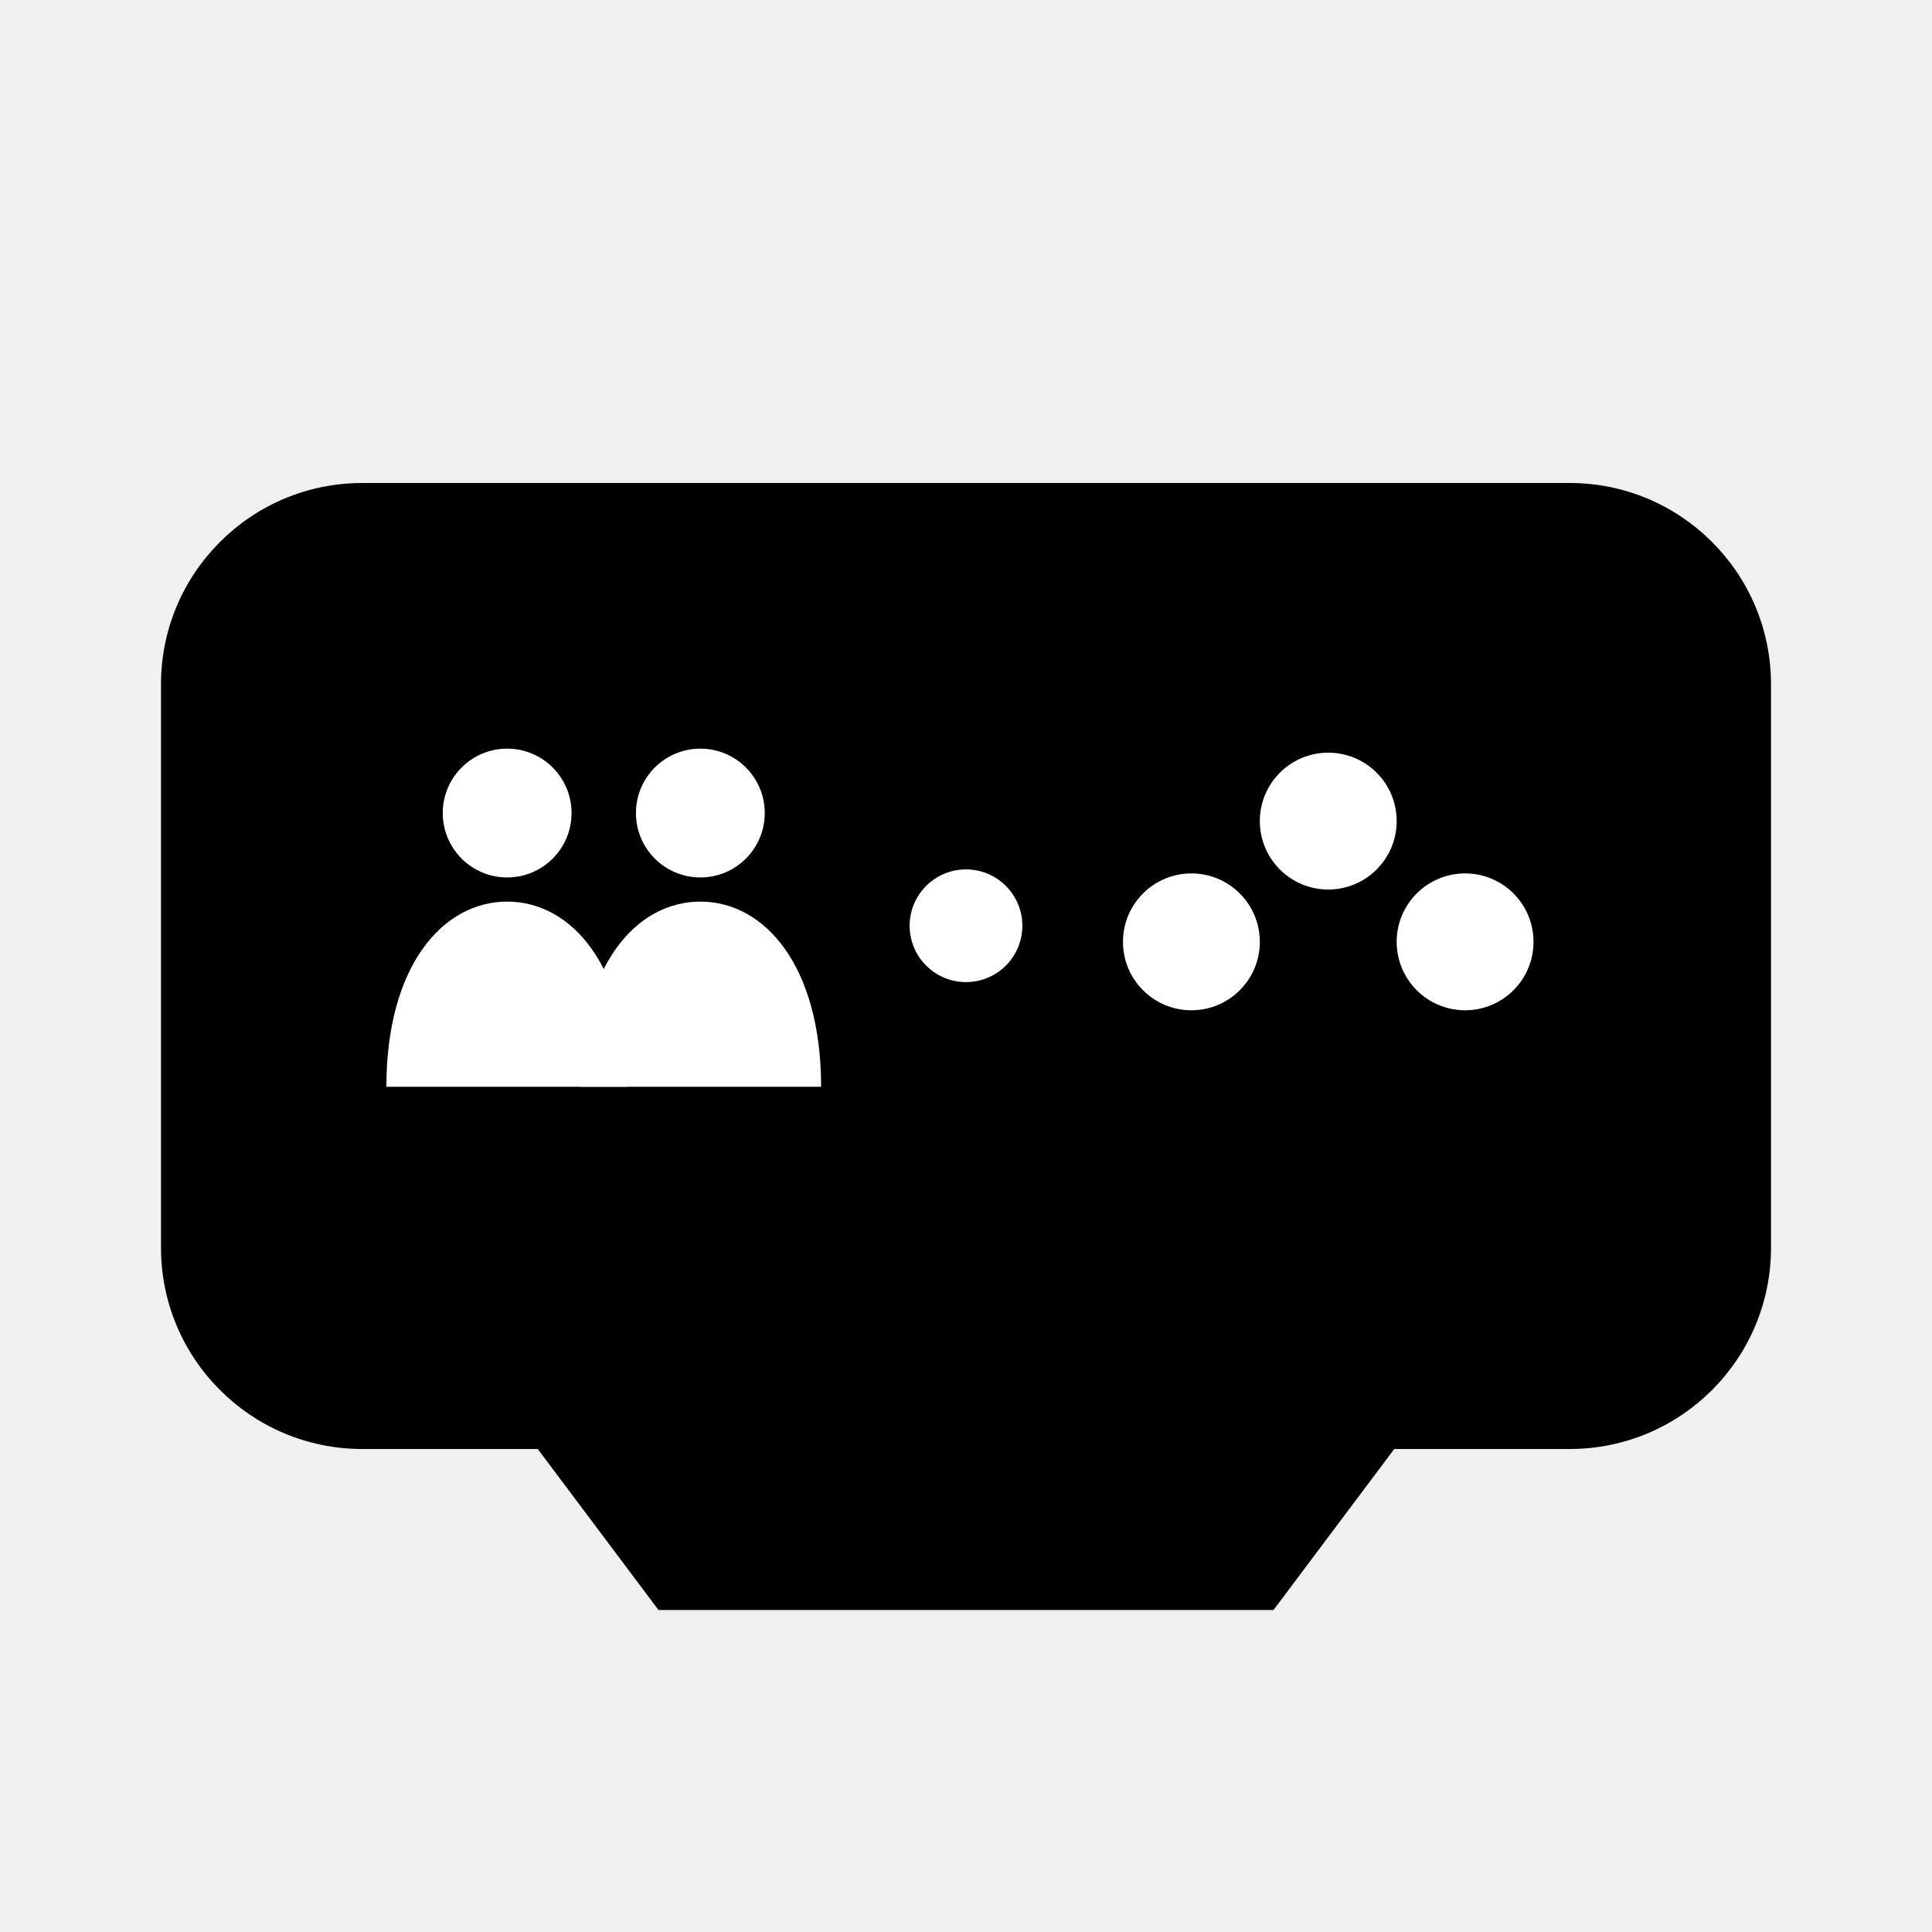
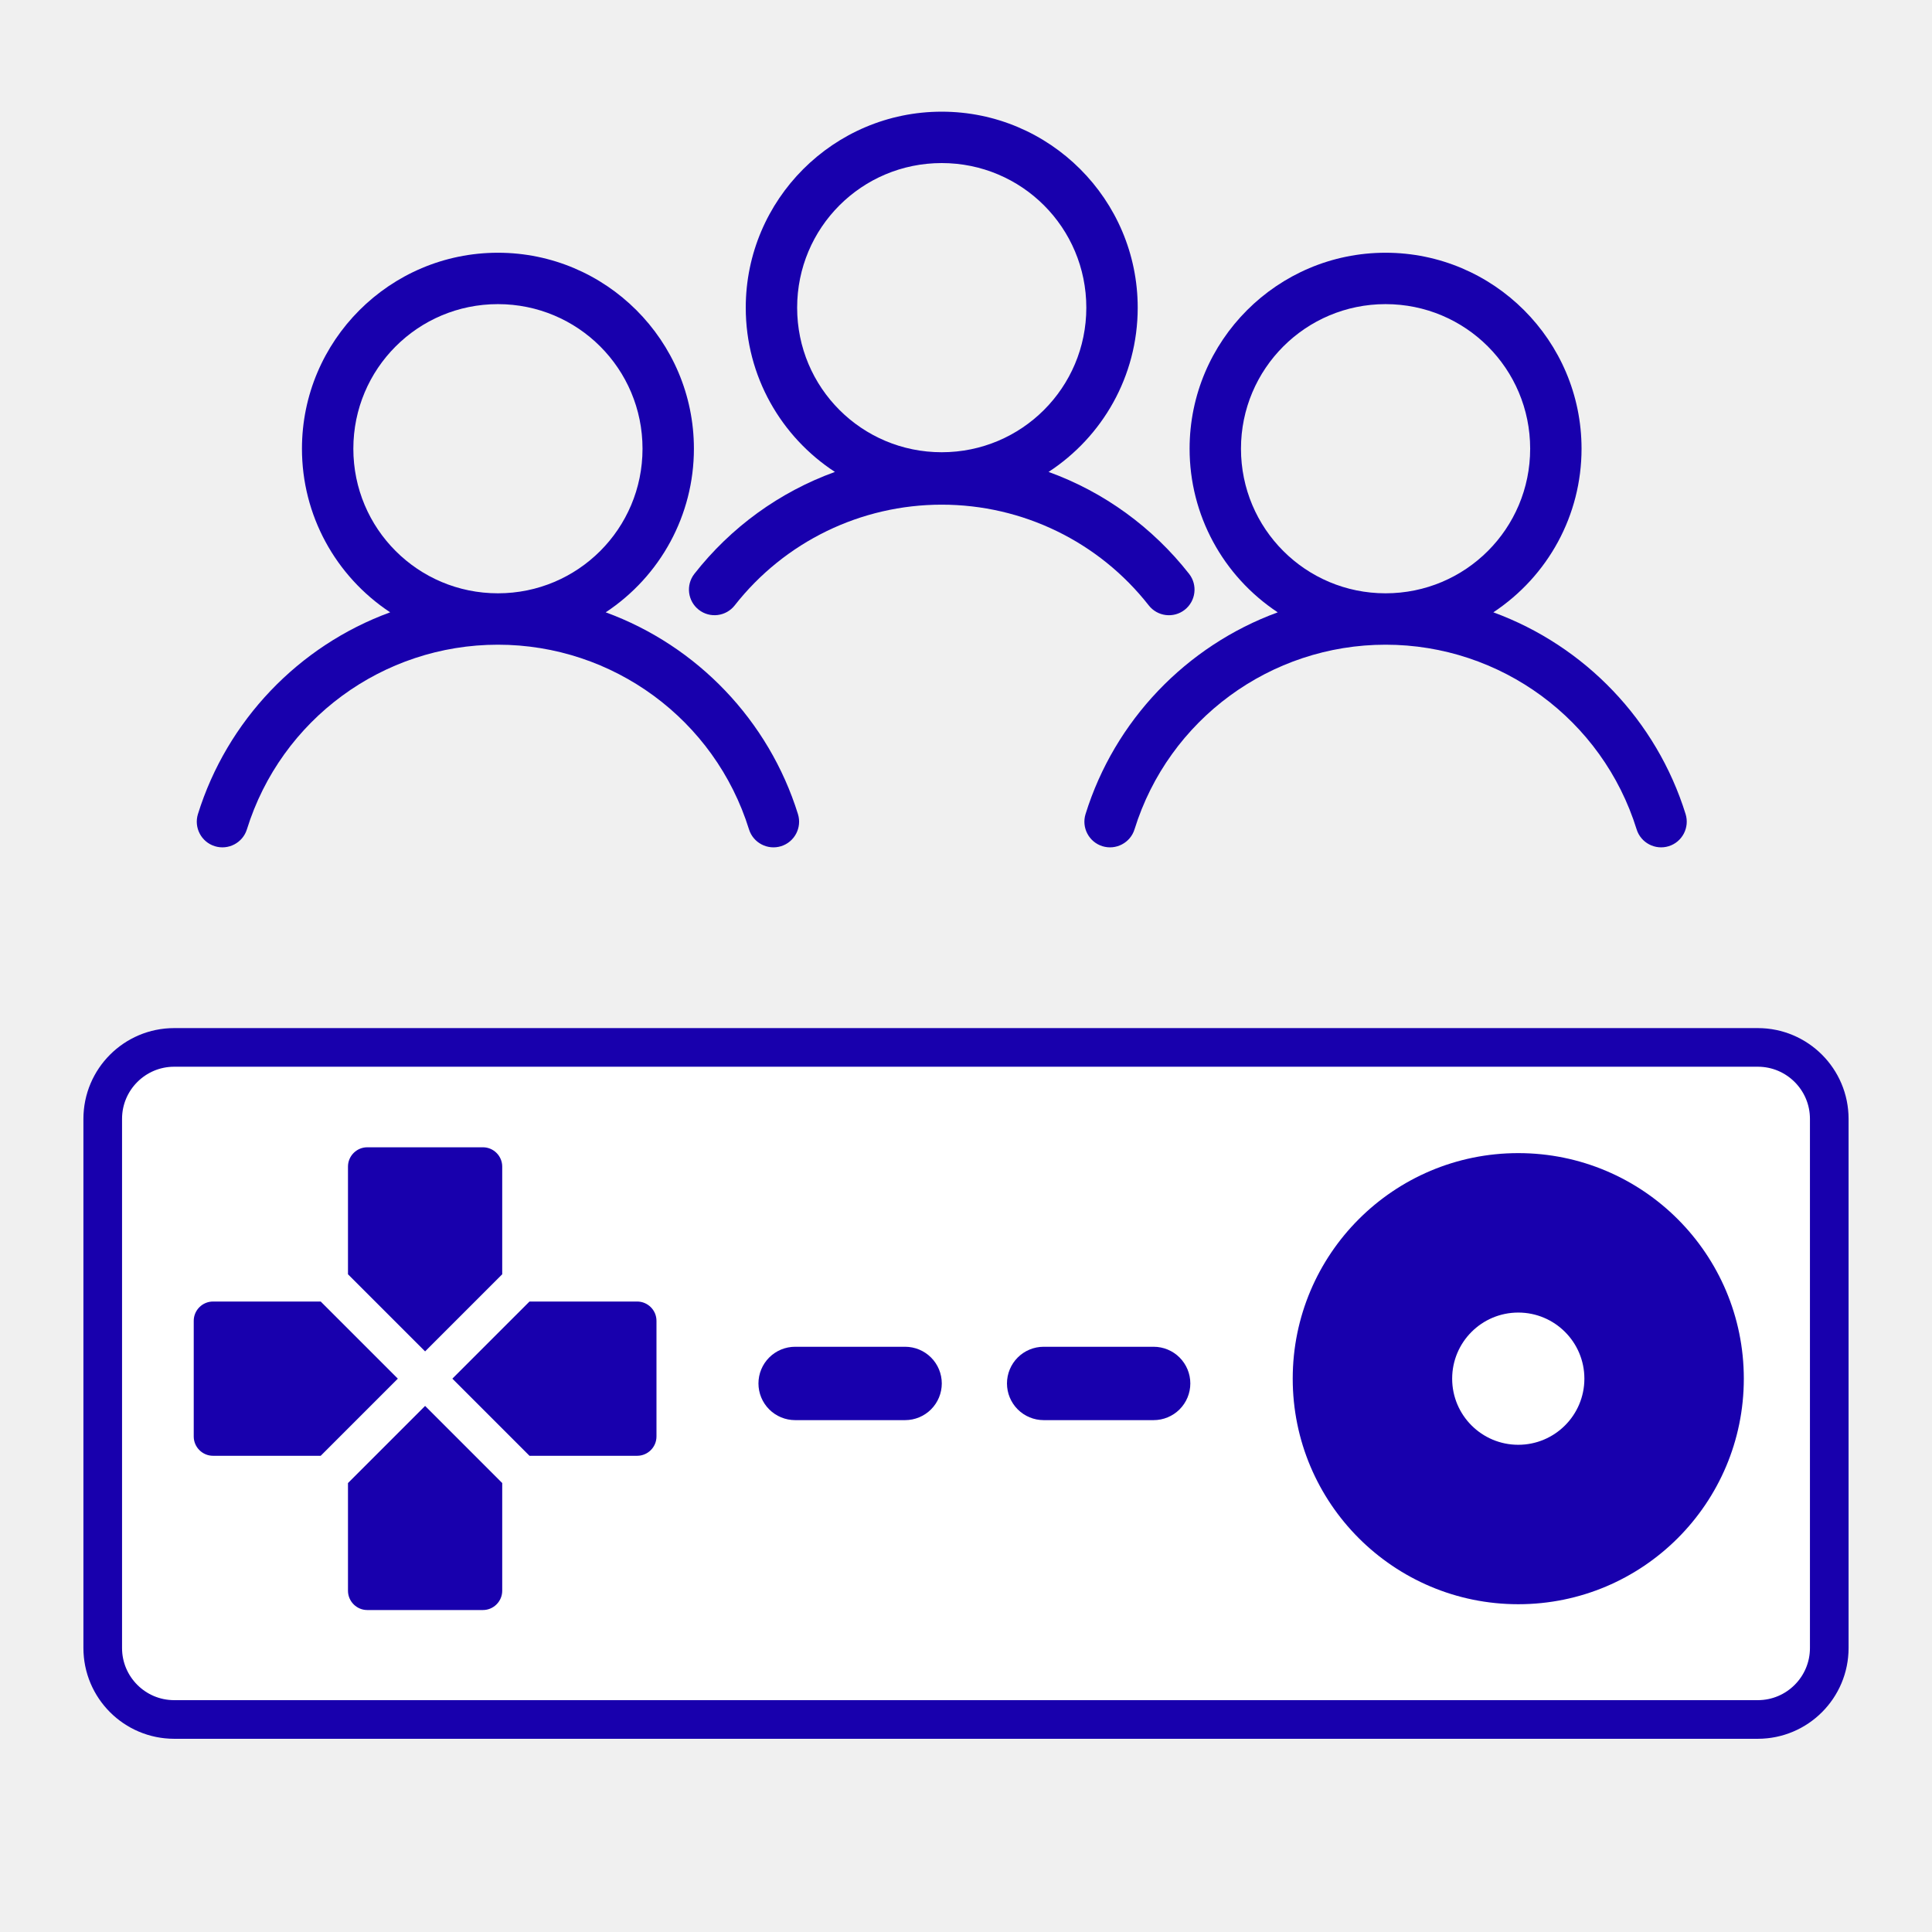
- <svg xmlns="http://www.w3.org/2000/svg" viewBox="0 0 24 24" width="24" height="24" fill="#000000">
-   <path d="M2 8.5C2 7.12 3.12 6 4.5 6h15C20.88 6 22 7.12 22 8.5v7c0 1.38-1.12 2.5-2.5 2.5h-2.18l-1.5 2H8.18l-1.5-2H4.5C3.12 18 2 16.88 2 15.5v-7z" />
-   <circle cx="6.3" cy="10.1" r="0.8" fill="#ffffff" />
-   <path d="M4.8 13.5C4.8 12 5.5 11.2 6.3 11.2C7.1 11.2 7.8 12 7.8 13.5Z" fill="#ffffff" />
-   <circle cx="8.7" cy="10.1" r="0.8" fill="#ffffff" />
-   <path d="M7.2 13.5C7.2 12 7.9 11.2 8.7 11.2C9.5 11.2 10.2 12 10.2 13.5Z" fill="#ffffff" />
-   <circle cx="16.5" cy="10.2" r="0.85" fill="#ffffff" />
-   <circle cx="18.2" cy="11.7" r="0.85" fill="#ffffff" />
-   <circle cx="14.8" cy="11.7" r="0.85" fill="#ffffff" />
-   <circle cx="12" cy="11.5" r="0.7" fill="#ffffff" />
+ <svg xmlns="http://www.w3.org/2000/svg" width="1000" zoomAndPan="magnify" viewBox="0 0 750 750" height="1000" preserveAspectRatio="xMidYMid meet" version="1.0">
+   <defs>
+     <clipPath id="cc3e97ff79">
+       <path d="M 32.379 399.102 L 717.809 399.102 L 717.809 675 L 32.379 675 Z M 32.379 399.102 " clip-rule="nonzero" />
+     </clipPath>
+     <clipPath id="62dbe4d57d">
+       <path d="M 67.629 399.102 L 682.371 399.102 C 701.84 399.102 717.621 414.883 717.621 434.352 L 717.621 639.75 C 717.621 659.219 701.84 675 682.371 675 L 67.629 675 C 48.16 675 32.379 659.219 32.379 639.75 L 32.379 434.352 C 32.379 414.883 48.16 399.102 67.629 399.102 Z M 67.629 399.102 " clip-rule="nonzero" />
+     </clipPath>
+     <clipPath id="b031c01438">
+       <path d="M 0.379 0.102 L 685.809 0.102 L 685.809 276 L 0.379 276 Z M 0.379 0.102 " clip-rule="nonzero" />
+     </clipPath>
+     <clipPath id="37163c6b5a">
+       <path d="M 35.629 0.102 L 650.371 0.102 C 669.84 0.102 685.621 15.883 685.621 35.352 L 685.621 240.75 C 685.621 260.219 669.84 276 650.371 276 L 35.629 276 C 16.16 276 0.379 260.219 0.379 240.75 L 0.379 35.352 C 0.379 15.883 16.16 0.102 35.629 0.102 Z M 35.629 0.102 " clip-rule="nonzero" />
+     </clipPath>
+     <clipPath id="bad80ff2d5">
+       <rect x="0" width="686" y="0" height="276" />
+     </clipPath>
+     <clipPath id="c64e7968ab">
+       <path d="M 32.379 399.102 L 717.879 399.102 L 717.879 675 L 32.379 675 Z M 32.379 399.102 " clip-rule="nonzero" />
+     </clipPath>
+     <clipPath id="aaf3f4b585">
+       <path d="M 67.629 399.102 L 682.367 399.102 C 701.836 399.102 717.617 414.883 717.617 434.352 L 717.617 639.746 C 717.617 659.215 701.836 674.996 682.367 674.996 L 67.629 674.996 C 48.16 674.996 32.379 659.215 32.379 639.746 L 32.379 434.352 C 32.379 414.883 48.16 399.102 67.629 399.102 Z M 67.629 399.102 " clip-rule="nonzero" />
+     </clipPath>
+     <clipPath id="a6f59b41fa">
+       <path d="M 75.207 505 L 155 505 L 155 566 L 75.207 566 Z M 75.207 505 " clip-rule="nonzero" />
+     </clipPath>
+     <clipPath id="6989759ce9">
+       <path d="M 135 445.375 L 195 445.375 L 195 525 L 135 525 Z M 135 445.375 " clip-rule="nonzero" />
+     </clipPath>
+     <clipPath id="e9cd432612">
+       <path d="M 135 545 L 195 545 L 195 625.375 L 135 625.375 Z M 135 545 " clip-rule="nonzero" />
+     </clipPath>
+     <clipPath id="647b8523eb">
+       <path d="M 267 43.352 L 464 43.352 L 464 239 L 267 239 Z M 267 43.352 " clip-rule="nonzero" />
+     </clipPath>
+     <clipPath id="7beabf8293">
+       <path d="M 390.906 522.812 L 462.105 522.812 L 462.105 551.293 L 390.906 551.293 Z M 390.906 522.812 " clip-rule="nonzero" />
+     </clipPath>
+     <clipPath id="d1047a6b7c">
+       <path d="M 405.148 522.812 L 447.84 522.812 C 451.617 522.812 455.238 524.312 457.91 526.98 C 460.582 529.652 462.082 533.273 462.082 537.051 C 462.082 540.828 460.582 544.449 457.91 547.121 C 455.238 549.789 451.617 551.293 447.84 551.293 L 405.148 551.293 C 401.371 551.293 397.75 549.789 395.078 547.121 C 392.406 544.449 390.906 540.828 390.906 537.051 C 390.906 533.273 392.406 529.652 395.078 526.98 C 397.75 524.312 401.371 522.812 405.148 522.812 Z M 405.148 522.812 " clip-rule="nonzero" />
+     </clipPath>
+     <clipPath id="ce0ee14f1f">
+       <path d="M 0.906 0.812 L 72.105 0.812 L 72.105 29.293 L 0.906 29.293 Z M 0.906 0.812 " clip-rule="nonzero" />
+     </clipPath>
+     <clipPath id="89eca85a69">
+       <path d="M 15.148 0.812 L 57.84 0.812 C 61.617 0.812 65.238 2.312 67.91 4.98 C 70.582 7.652 72.082 11.273 72.082 15.051 C 72.082 18.828 70.582 22.449 67.91 25.121 C 65.238 27.789 61.617 29.293 57.84 29.293 L 15.148 29.293 C 11.371 29.293 7.75 27.789 5.078 25.121 C 2.406 22.449 0.906 18.828 0.906 15.051 C 0.906 11.273 2.406 7.652 5.078 4.98 C 7.75 2.312 11.371 0.812 15.148 0.812 Z M 15.148 0.812 " clip-rule="nonzero" />
+     </clipPath>
+     <clipPath id="bcf025f137">
+       <rect x="0" width="73" y="0" height="30" />
+     </clipPath>
+     <clipPath id="6af4c3170d">
+       <path d="M 294.43 522.812 L 365.629 522.812 L 365.629 551.293 L 294.43 551.293 Z M 294.43 522.812 " clip-rule="nonzero" />
+     </clipPath>
+     <clipPath id="e56d02c4e1">
+       <path d="M 308.668 522.812 L 351.363 522.812 C 355.141 522.812 358.762 524.312 361.43 526.98 C 364.102 529.652 365.602 533.273 365.602 537.051 C 365.602 540.828 364.102 544.449 361.43 547.121 C 358.762 549.789 355.141 551.293 351.363 551.293 L 308.668 551.293 C 304.891 551.293 301.27 549.789 298.602 547.121 C 295.93 544.449 294.43 540.828 294.43 537.051 C 294.43 533.273 295.93 529.652 298.602 526.98 C 301.27 524.312 304.891 522.812 308.668 522.812 Z M 308.668 522.812 " clip-rule="nonzero" />
+     </clipPath>
+     <clipPath id="e926ed33dd">
+       <path d="M 0.43 0.812 L 71.629 0.812 L 71.629 29.293 L 0.43 29.293 Z M 0.43 0.812 " clip-rule="nonzero" />
+     </clipPath>
+     <clipPath id="123db139f9">
+       <path d="M 14.668 0.812 L 57.363 0.812 C 61.141 0.812 64.762 2.312 67.43 4.98 C 70.102 7.652 71.602 11.273 71.602 15.051 C 71.602 18.828 70.102 22.449 67.43 25.121 C 64.762 27.789 61.141 29.293 57.363 29.293 L 14.668 29.293 C 10.891 29.293 7.27 27.789 4.602 25.121 C 1.93 22.449 0.43 18.828 0.43 15.051 C 0.43 11.273 1.93 7.652 4.602 4.98 C 7.27 2.312 10.891 0.812 14.668 0.812 Z M 14.668 0.812 " clip-rule="nonzero" />
+     </clipPath>
+     <clipPath id="7754f2ca43">
+       <rect x="0" width="72" y="0" height="30" />
+     </clipPath>
+     <clipPath id="816d770911">
+       <path d="M 0.832 0.637 L 175.949 0.637 L 175.949 175.758 L 0.832 175.758 Z M 0.832 0.637 " clip-rule="nonzero" />
+     </clipPath>
+     <clipPath id="612f163760">
+       <path d="M 88.391 0.637 C 40.031 0.637 0.832 39.84 0.832 88.199 C 0.832 136.555 40.031 175.758 88.391 175.758 C 136.746 175.758 175.949 136.555 175.949 88.199 C 175.949 39.84 136.746 0.637 88.391 0.637 Z M 88.391 0.637 " clip-rule="nonzero" />
+     </clipPath>
+     <clipPath id="8f696aeff4">
+       <path d="M 0.832 0.637 L 175.949 0.637 L 175.949 175.758 L 0.832 175.758 Z M 0.832 0.637 " clip-rule="nonzero" />
+     </clipPath>
+     <clipPath id="9252c5ff4c">
+       <path d="M 88.391 0.637 C 40.031 0.637 0.832 39.84 0.832 88.199 C 0.832 136.555 40.031 175.758 88.391 175.758 C 136.746 175.758 175.949 136.555 175.949 88.199 C 175.949 39.84 136.746 0.637 88.391 0.637 Z M 88.391 0.637 " clip-rule="nonzero" />
+     </clipPath>
+     <clipPath id="6a40241927">
+       <rect x="0" width="176" y="0" height="176" />
+     </clipPath>
+     <clipPath id="4a634c0af1">
+       <path d="M 22.242 22.051 L 154.539 22.051 L 154.539 154.344 L 22.242 154.344 Z M 22.242 22.051 " clip-rule="nonzero" />
+     </clipPath>
+     <clipPath id="5eba5f733a">
+       <path d="M 88.391 22.051 C 51.859 22.051 22.242 51.664 22.242 88.199 C 22.242 124.73 51.859 154.344 88.391 154.344 C 124.922 154.344 154.539 124.73 154.539 88.199 C 154.539 51.664 124.922 22.051 88.391 22.051 Z M 88.391 22.051 " clip-rule="nonzero" />
+     </clipPath>
+     <clipPath id="61d73d3fee">
+       <path d="M 0.242 0.051 L 132.539 0.051 L 132.539 132.344 L 0.242 132.344 Z M 0.242 0.051 " clip-rule="nonzero" />
+     </clipPath>
+     <clipPath id="e3b911e7ca">
+       <path d="M 66.391 0.051 C 29.859 0.051 0.242 29.664 0.242 66.199 C 0.242 102.73 29.859 132.344 66.391 132.344 C 102.922 132.344 132.539 102.73 132.539 66.199 C 132.539 29.664 102.922 0.051 66.391 0.051 Z M 66.391 0.051 " clip-rule="nonzero" />
+     </clipPath>
+     <clipPath id="8c3dd4f62d">
+       <rect x="0" width="133" y="0" height="133" />
+     </clipPath>
+     <clipPath id="7210bf7b3c">
+       <path d="M 62.727 62.535 L 114.055 62.535 L 114.055 113.863 L 62.727 113.863 Z M 62.727 62.535 " clip-rule="nonzero" />
+     </clipPath>
+     <clipPath id="1fbe0d2a6b">
+       <path d="M 88.391 62.535 C 74.215 62.535 62.727 74.023 62.727 88.199 C 62.727 102.371 74.215 113.863 88.391 113.863 C 102.562 113.863 114.055 102.371 114.055 88.199 C 114.055 74.023 102.562 62.535 88.391 62.535 Z M 88.391 62.535 " clip-rule="nonzero" />
+     </clipPath>
+     <clipPath id="379ce23fc9">
+       <path d="M 0.727 0.535 L 52.055 0.535 L 52.055 51.863 L 0.727 51.863 Z M 0.727 0.535 " clip-rule="nonzero" />
+     </clipPath>
+     <clipPath id="379fde40bf">
+       <path d="M 26.391 0.535 C 12.215 0.535 0.727 12.023 0.727 26.199 C 0.727 40.371 12.215 51.863 26.391 51.863 C 40.562 51.863 52.055 40.371 52.055 26.199 C 52.055 12.023 40.562 0.535 26.391 0.535 Z M 26.391 0.535 " clip-rule="nonzero" />
+     </clipPath>
+     <clipPath id="e4c999621c">
+       <rect x="0" width="53" y="0" height="52" />
+     </clipPath>
+     <clipPath id="6cbfb8c07b">
+       <rect x="0" width="177" y="0" height="176" />
+     </clipPath>
+   </defs>
+   <g clip-path="url(#cc3e97ff79)">
+     <g clip-path="url(#62dbe4d57d)">
+       <g transform="matrix(1, 0, 0, 1, 32, 399)">
+         <g clip-path="url(#bad80ff2d5)">
+           <g clip-path="url(#b031c01438)">
+             <g clip-path="url(#37163c6b5a)">
+               <path fill="#ffffff" d="M 0.379 0.102 L 685.809 0.102 L 685.809 276 L 0.379 276 Z M 0.379 0.102 " fill-opacity="1" fill-rule="nonzero" />
+             </g>
+           </g>
+         </g>
+       </g>
+     </g>
+   </g>
+   <g clip-path="url(#c64e7968ab)">
+     <g clip-path="url(#aaf3f4b585)">
+       <path stroke-linecap="butt" transform="matrix(0.75, 0, 0, 0.75, 32.37737, 399.1026)" fill="none" stroke-linejoin="miter" d="M 47.002 -0.001 L 866.653 -0.001 C 892.611 -0.001 913.653 21.04 913.653 46.999 L 913.653 320.858 C 913.653 346.816 892.611 367.858 866.653 367.858 L 47.002 367.858 C 21.044 367.858 0.002 346.816 0.002 320.858 L 0.002 46.999 C 0.002 21.04 21.044 -0.001 47.002 -0.001 Z M 47.002 -0.001 " stroke="#1800ad" stroke-width="40" stroke-opacity="1" stroke-miterlimit="4" />
+     </g>
+   </g>
+   <g clip-path="url(#a6f59b41fa)">
+     <path fill="#1800ad" d="M 154.438 535.191 L 124.5 505.254 L 82.688 505.254 C 78.574 505.254 75.207 508.621 75.207 512.738 L 75.207 557.648 C 75.207 561.762 78.574 565.133 82.688 565.133 L 124.5 565.133 Z M 154.438 535.191 " fill-opacity="1" fill-rule="nonzero" />
+   </g>
+   <g clip-path="url(#6989759ce9)">
+     <path fill="#1800ad" d="M 165.023 524.609 L 194.961 494.668 L 194.961 452.859 C 194.961 448.746 191.594 445.375 187.477 445.375 L 142.57 445.375 C 138.453 445.375 135.086 448.746 135.086 452.859 L 135.086 494.668 Z M 165.023 524.609 " fill-opacity="1" fill-rule="nonzero" />
+   </g>
+   <path fill="#1800ad" d="M 247.359 505.254 L 205.547 505.254 L 175.609 535.191 L 205.547 565.133 L 247.359 565.133 C 251.473 565.133 254.844 561.762 254.844 557.648 L 254.844 512.738 C 254.844 508.621 251.473 505.254 247.359 505.254 Z M 247.359 505.254 " fill-opacity="1" fill-rule="nonzero" />
+   <g clip-path="url(#e9cd432612)">
+     <path fill="#1800ad" d="M 165.023 545.777 L 135.086 575.715 L 135.086 617.527 C 135.086 621.641 138.453 625.012 142.57 625.012 L 187.477 625.012 C 191.594 625.012 194.961 621.641 194.961 617.527 L 194.961 575.715 Z M 165.023 545.777 " fill-opacity="1" fill-rule="nonzero" />
+   </g>
+   <g clip-path="url(#647b8523eb)">
+     <path fill="#1800ad" d="M 365.57 43.352 C 407.531 43.352 441.656 77.477 441.656 119.434 C 441.656 146.129 427.883 169.621 407.051 183.199 C 428.59 190.98 447.477 204.746 461.613 222.781 C 464.988 227.098 464.215 233.352 459.895 236.73 C 455.574 240.105 449.32 239.332 445.945 235.012 C 426.566 210.281 396.977 195.91 365.574 195.91 C 334.176 195.91 304.598 210.293 285.219 235.004 C 281.844 239.32 275.59 240.098 271.27 236.719 C 266.949 233.344 266.176 227.09 269.551 222.77 C 283.719 204.695 302.555 191.012 324.113 183.199 C 303.281 169.609 289.5 146.109 289.5 119.434 C 289.5 77.488 323.625 43.352 365.574 43.352 Z M 365.57 63.301 C 334.52 63.301 309.449 88.383 309.449 119.434 C 309.449 150.477 334.531 175.559 365.57 175.559 C 396.613 175.559 421.707 150.477 421.707 119.434 C 421.707 88.375 396.633 63.301 365.57 63.301 Z M 365.57 63.301 " fill-opacity="1" fill-rule="nonzero" />
+   </g>
+   <path fill="#1800ad" d="M 193.293 98.113 C 235.25 98.113 269.375 132.238 269.375 174.195 C 269.375 199.875 256.453 223.613 235.133 237.703 C 270.699 250.699 298.48 279.77 309.762 316.023 C 311.391 321.266 308.465 326.859 303.223 328.492 C 297.98 330.121 292.387 327.195 290.758 321.953 C 277.484 279.297 237.949 250.27 193.301 250.27 C 148.645 250.27 109.121 279.289 95.848 321.953 C 94.219 327.195 88.621 330.121 83.379 328.492 C 78.137 326.859 75.211 321.266 76.84 316.023 C 88.121 279.789 115.902 250.691 151.461 237.703 C 130.137 223.586 117.219 199.906 117.219 174.195 C 117.219 132.246 151.344 98.113 193.293 98.113 Z M 193.293 118.062 C 162.242 118.062 137.168 143.145 137.168 174.195 C 137.168 205.246 162.25 230.32 193.301 230.32 C 224.344 230.32 249.426 205.238 249.426 174.195 C 249.426 143.145 224.344 118.062 193.293 118.062 Z M 193.293 118.062 " fill-opacity="1" fill-rule="nonzero" />
+   <path fill="#1800ad" d="M 537.871 98.113 C 579.832 98.113 613.953 132.238 613.953 174.195 C 613.953 199.914 601.047 223.574 579.711 237.703 C 615.289 250.73 643.062 279.719 654.344 316.023 C 655.973 321.266 653.047 326.859 647.805 328.492 C 642.562 330.121 636.965 327.195 635.336 321.953 C 622.082 279.289 582.52 250.27 537.883 250.27 C 493.242 250.27 453.672 279.297 440.418 321.953 C 438.789 327.195 433.191 330.121 427.949 328.492 C 422.707 326.859 419.781 321.266 421.41 316.023 C 432.672 279.77 460.465 250.719 496.012 237.711 C 474.699 223.594 461.801 199.887 461.801 174.195 C 461.801 132.238 495.902 98.113 537.871 98.113 Z M 537.871 118.062 C 506.859 118.062 481.746 143.172 481.746 174.195 C 481.746 205.238 506.84 230.32 537.871 230.32 C 568.926 230.32 594.008 205.246 594.008 174.195 C 594.008 143.133 568.934 118.062 537.871 118.062 Z M 537.871 118.062 " fill-opacity="1" fill-rule="nonzero" />
+   <g clip-path="url(#7beabf8293)">
+     <g clip-path="url(#d1047a6b7c)">
+       <g transform="matrix(1, 0, 0, 1, 390, 522)">
+         <g clip-path="url(#bcf025f137)">
+           <g clip-path="url(#ce0ee14f1f)">
+             <g clip-path="url(#89eca85a69)">
+               <path fill="#1800ad" d="M 0.906 0.812 L 72.105 0.812 L 72.105 29.293 L 0.906 29.293 Z M 0.906 0.812 " fill-opacity="1" fill-rule="nonzero" />
+             </g>
+           </g>
+         </g>
+       </g>
+     </g>
+   </g>
+   <g clip-path="url(#6af4c3170d)">
+     <g clip-path="url(#e56d02c4e1)">
+       <g transform="matrix(1, 0, 0, 1, 294, 522)">
+         <g clip-path="url(#7754f2ca43)">
+           <g clip-path="url(#e926ed33dd)">
+             <g clip-path="url(#123db139f9)">
+               <path fill="#1800ad" d="M 0.43 0.812 L 71.629 0.812 L 71.629 29.293 L 0.43 29.293 Z M 0.43 0.812 " fill-opacity="1" fill-rule="nonzero" />
+             </g>
+           </g>
+         </g>
+       </g>
+     </g>
+   </g>
+   <g transform="matrix(1, 0, 0, 1, 501, 447)">
+     <g clip-path="url(#6cbfb8c07b)">
+       <g clip-path="url(#816d770911)">
+         <g clip-path="url(#612f163760)">
+           <g transform="matrix(1, 0, 0, 1, -0.000000000000113687, -0.00000000000017053)">
+             <g clip-path="url(#6a40241927)">
+               <g clip-path="url(#8f696aeff4)">
+                 <g clip-path="url(#9252c5ff4c)">
+                   <path fill="#1800ad" d="M 0.832 0.637 L 175.949 0.637 L 175.949 175.758 L 0.832 175.758 Z M 0.832 0.637 " fill-opacity="1" fill-rule="nonzero" />
+                 </g>
+               </g>
+             </g>
+           </g>
+         </g>
+       </g>
+       <g clip-path="url(#4a634c0af1)">
+         <g clip-path="url(#5eba5f733a)">
+           <g transform="matrix(1, 0, 0, 1, 22, 22)">
+             <g clip-path="url(#8c3dd4f62d)">
+               <g clip-path="url(#61d73d3fee)">
+                 <g clip-path="url(#e3b911e7ca)">
+                   <path fill="#1800ad" d="M 0.242 0.051 L 132.539 0.051 L 132.539 132.344 L 0.242 132.344 Z M 0.242 0.051 " fill-opacity="1" fill-rule="nonzero" />
+                 </g>
+               </g>
+             </g>
+           </g>
+         </g>
+       </g>
+       <g clip-path="url(#7210bf7b3c)">
+         <g clip-path="url(#1fbe0d2a6b)">
+           <g transform="matrix(1, 0, 0, 1, 62, 62)">
+             <g clip-path="url(#e4c999621c)">
+               <g clip-path="url(#379ce23fc9)">
+                 <g clip-path="url(#379fde40bf)">
+                   <path fill="#ffffff" d="M 0.727 0.535 L 52.055 0.535 L 52.055 51.863 L 0.727 51.863 Z M 0.727 0.535 " fill-opacity="1" fill-rule="nonzero" />
+                 </g>
+               </g>
+             </g>
+           </g>
+         </g>
+       </g>
+     </g>
+   </g>
</svg>
